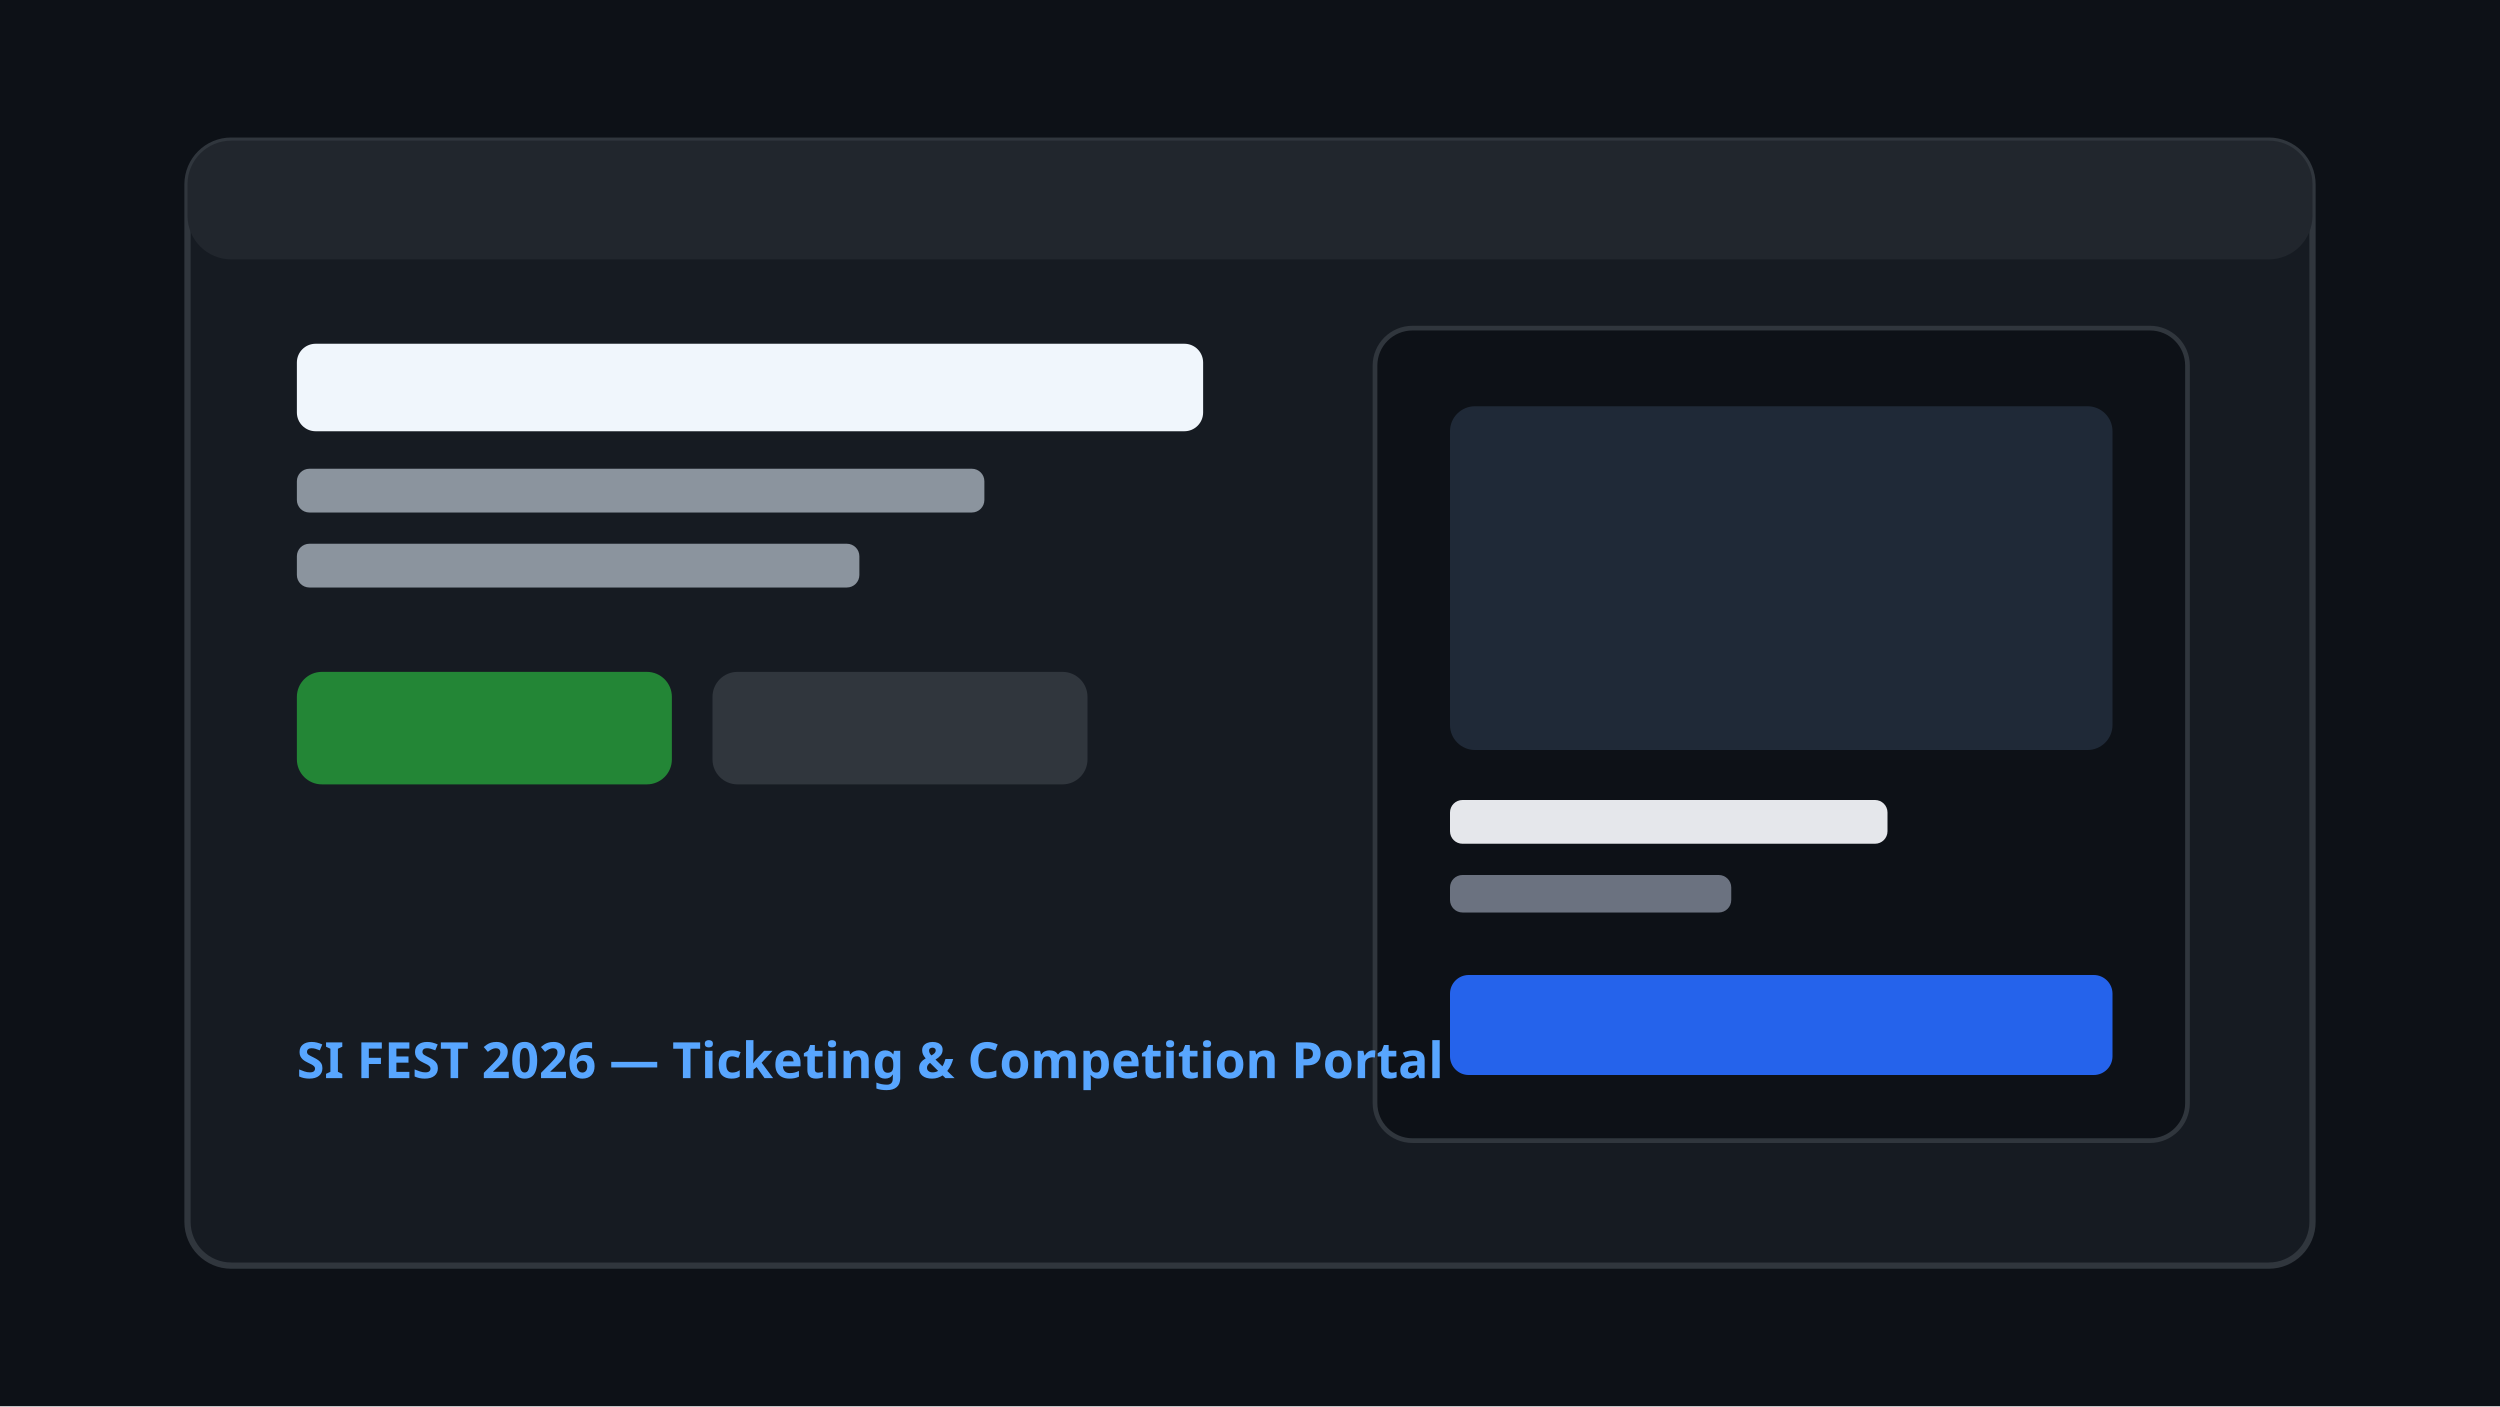
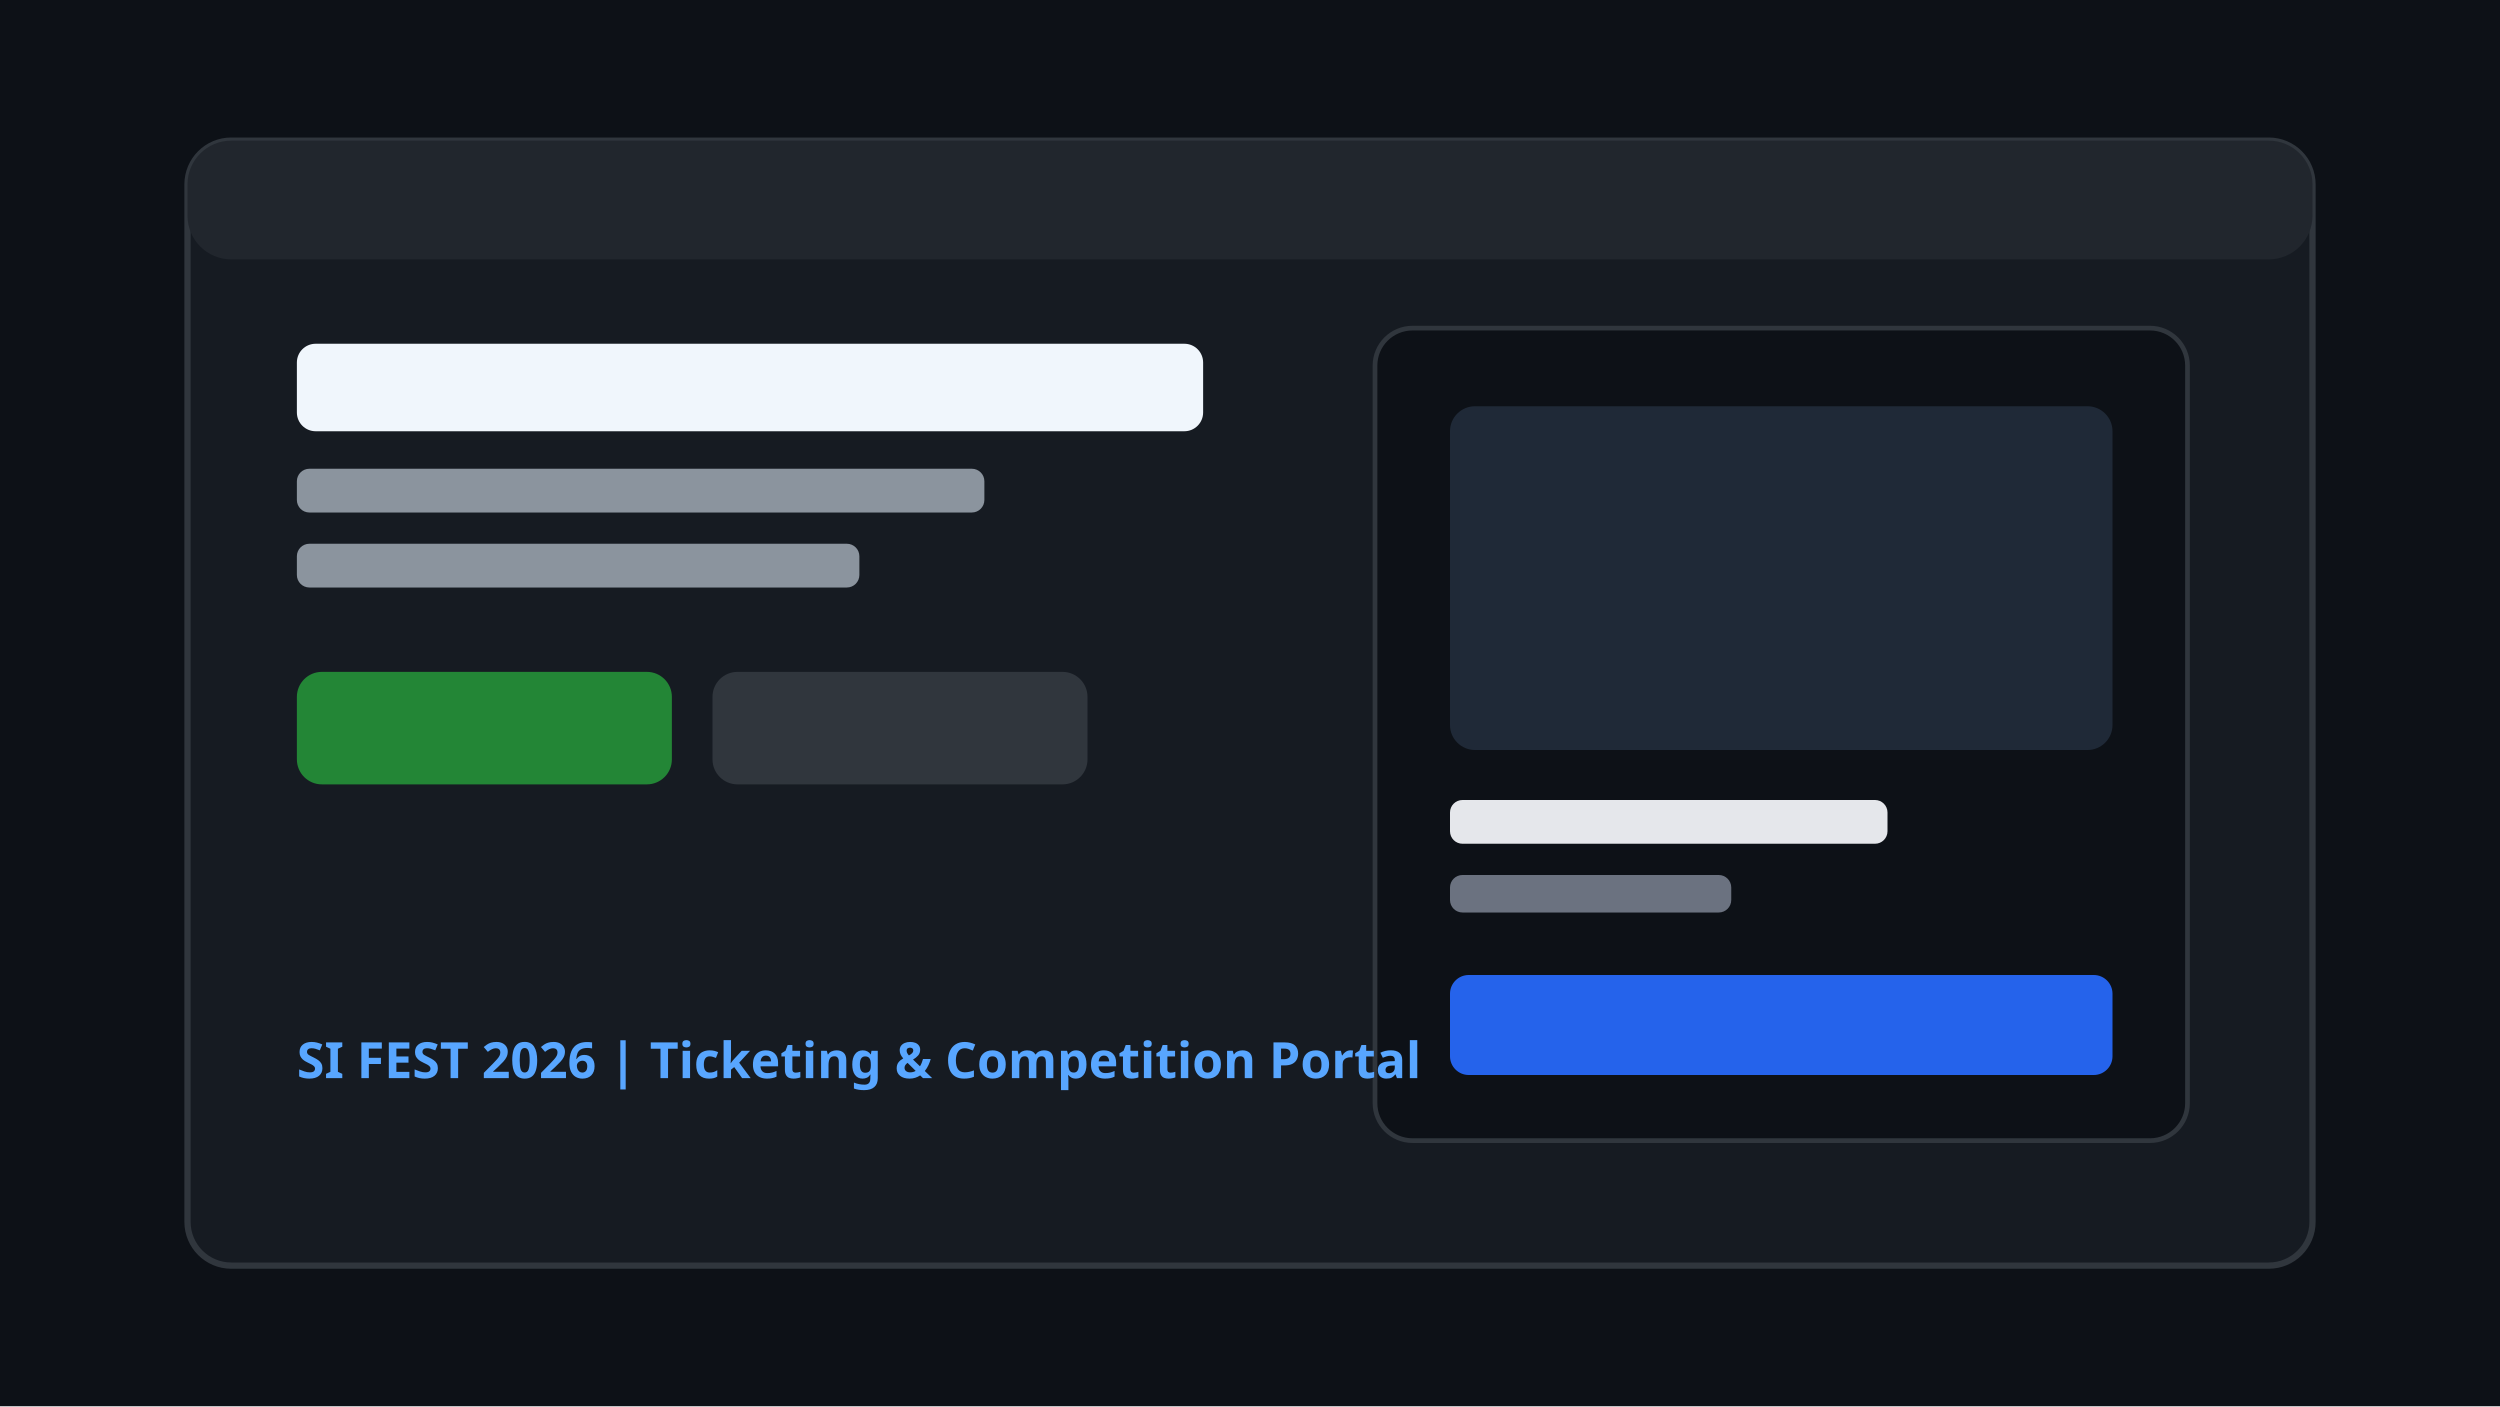
<svg xmlns="http://www.w3.org/2000/svg" viewBox="0 0 800 450" fill="none">
  <rect width="800" height="450" fill="#0d1117" />
  <rect x="60" y="45" width="680" height="360" rx="14" fill="#161b22" stroke="#30363d" stroke-width="2" />
  <rect x="60" y="45" width="680" height="38" rx="14" fill="#21262d" />
  <rect x="95" y="110" width="290" height="28" rx="6" fill="#f0f6fc" />
  <rect x="95" y="150" width="220" height="14" rx="4" fill="#8b949e" />
  <rect x="95" y="174" width="180" height="14" rx="4" fill="#8b949e" />
  <rect x="95" y="215" width="120" height="36" rx="8" fill="#238636" />
  <rect x="228" y="215" width="120" height="36" rx="8" fill="#30363d" />
  <rect x="440" y="105" width="260" height="260" rx="12" fill="#0d1117" stroke="#30363d" stroke-width="1.5" />
  <rect x="464" y="130" width="212" height="110" rx="8" fill="#1f2937" />
  <rect x="464" y="256" width="140" height="14" rx="4" fill="#e5e7eb" />
  <rect x="464" y="280" width="90" height="12" rx="4" fill="#6b7280" />
  <rect x="464" y="312" width="212" height="32" rx="6" fill="#2563eb" />
-   <text x="95" y="345" fill="#58a6ff" font-family="sans-serif" font-size="16" font-weight="bold">SI FEST 2026 — Ticketing &amp; Competition Portal</text>
+   <text x="95" y="345" fill="#58a6ff" font-family="sans-serif" font-size="16" font-weight="bold">SI FEST 2026 | Ticketing &amp; Competition Portal</text>
</svg>
